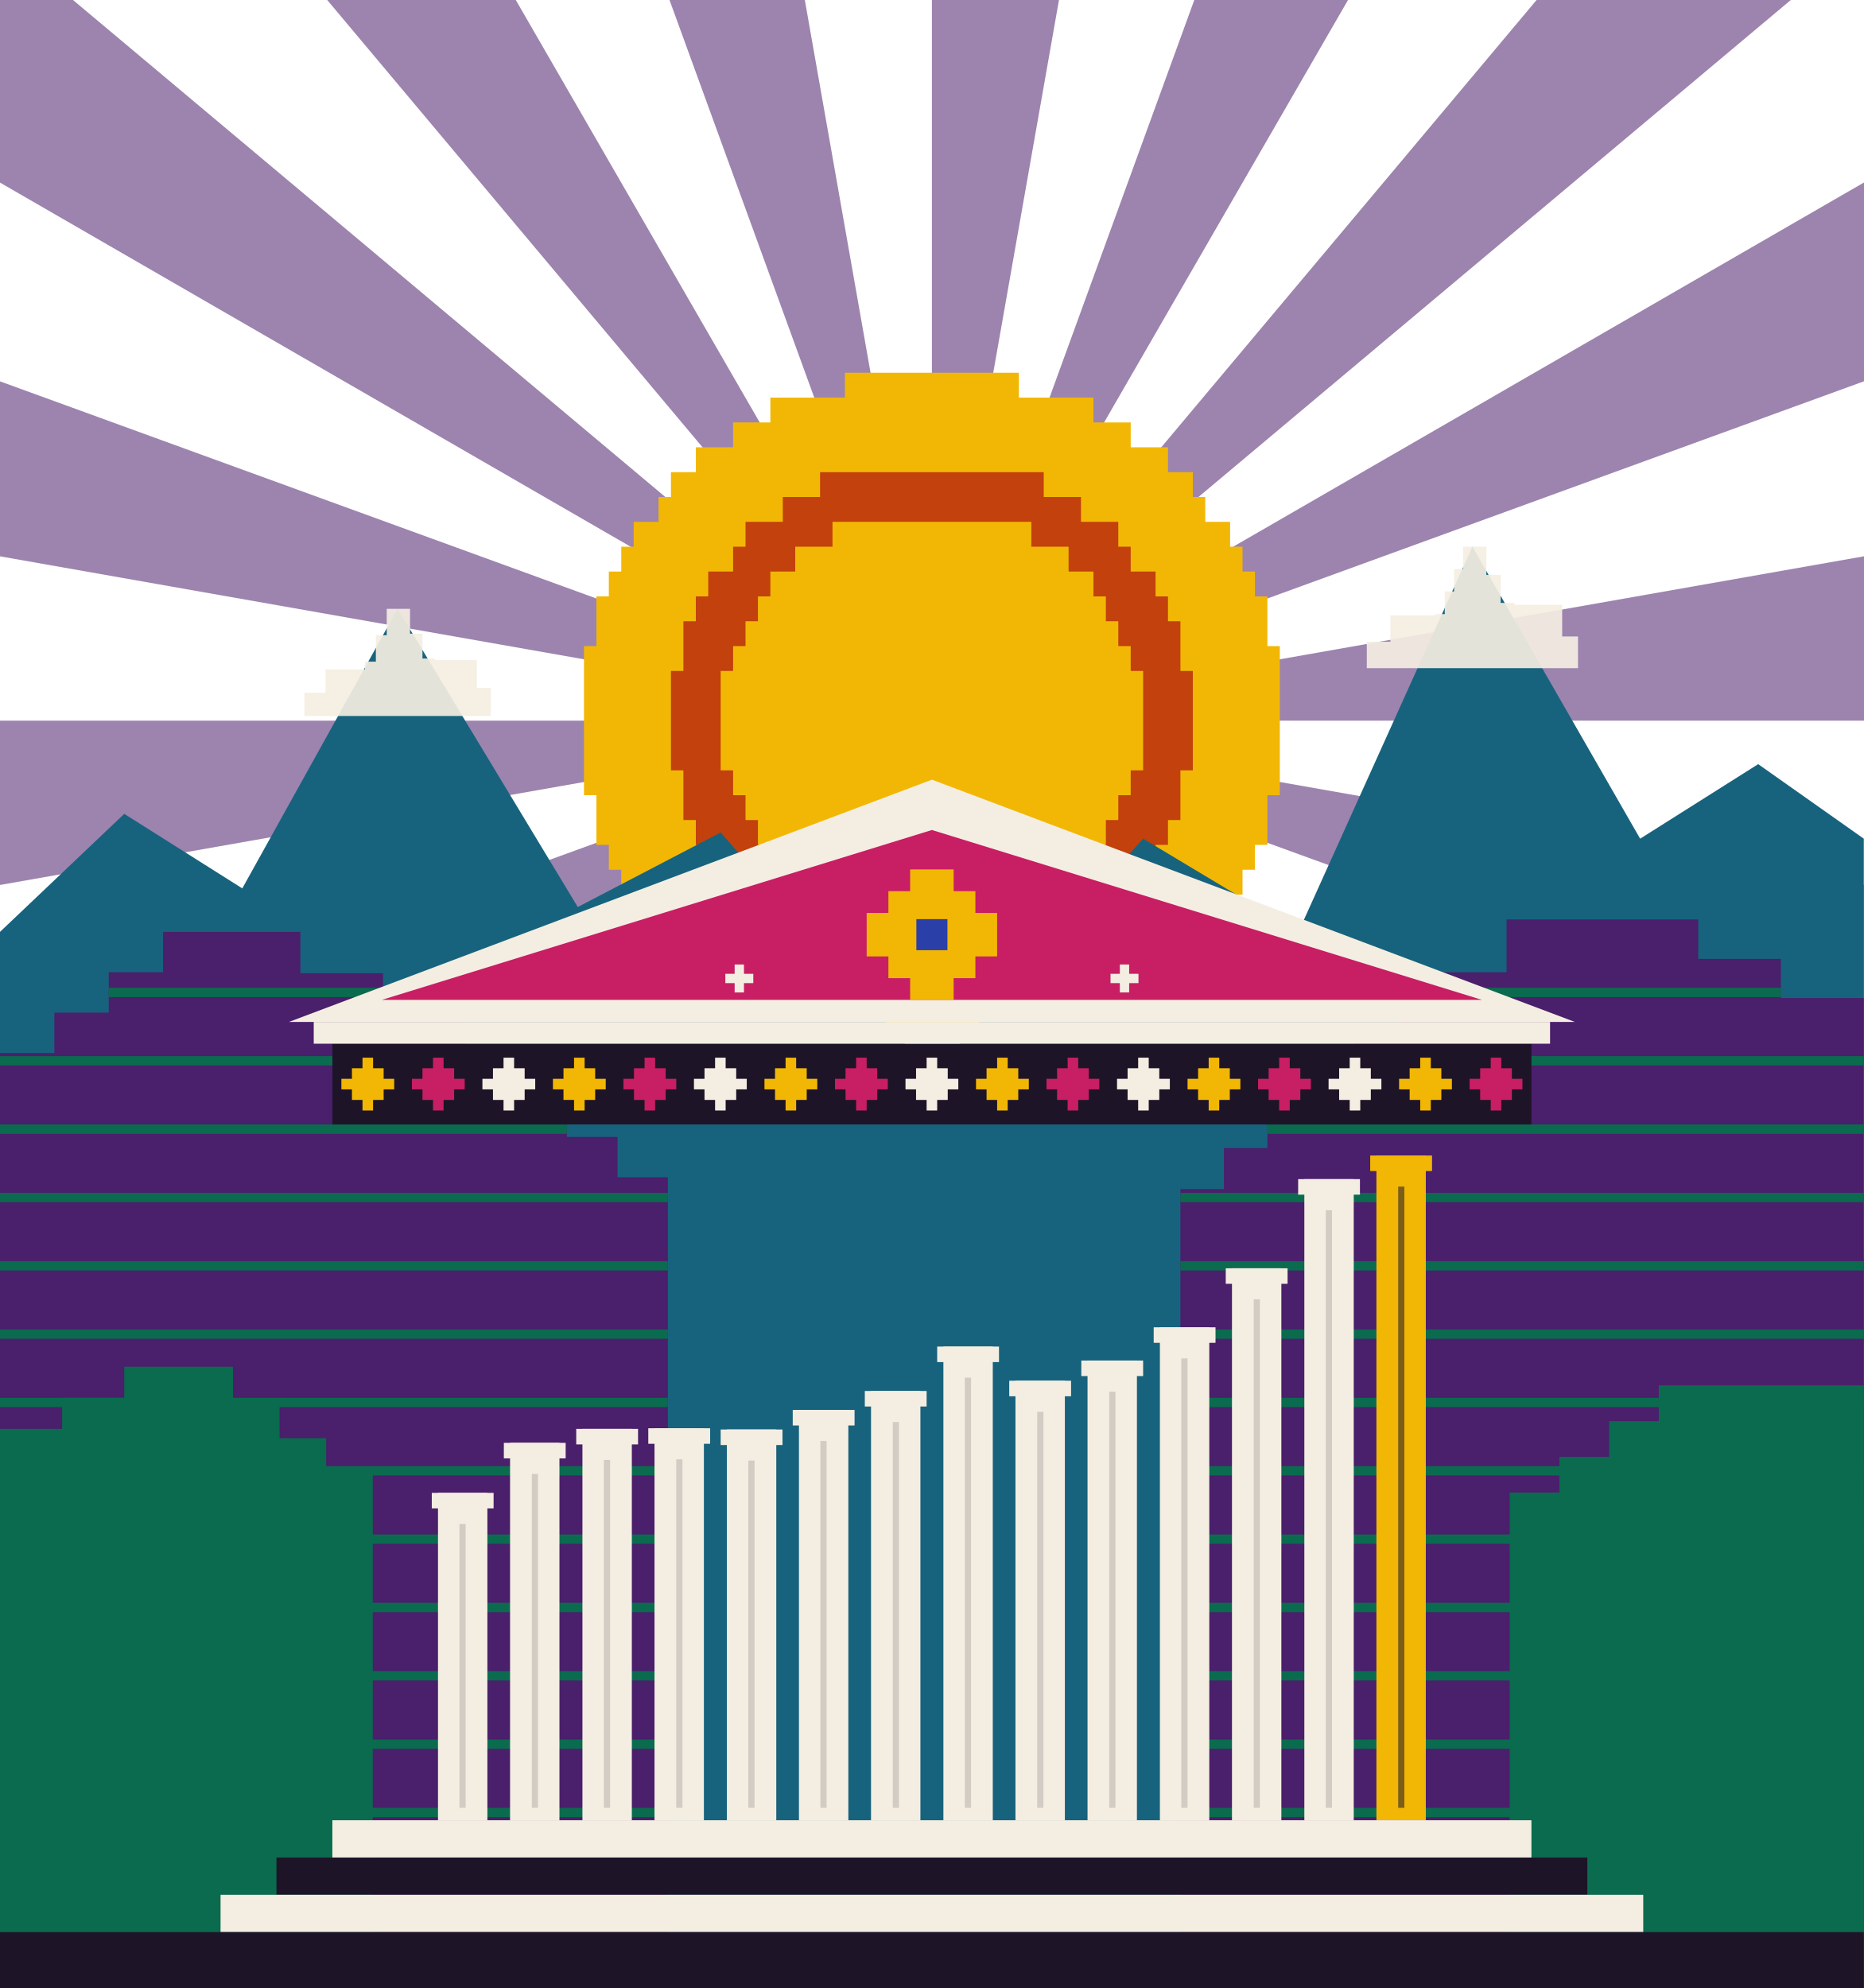
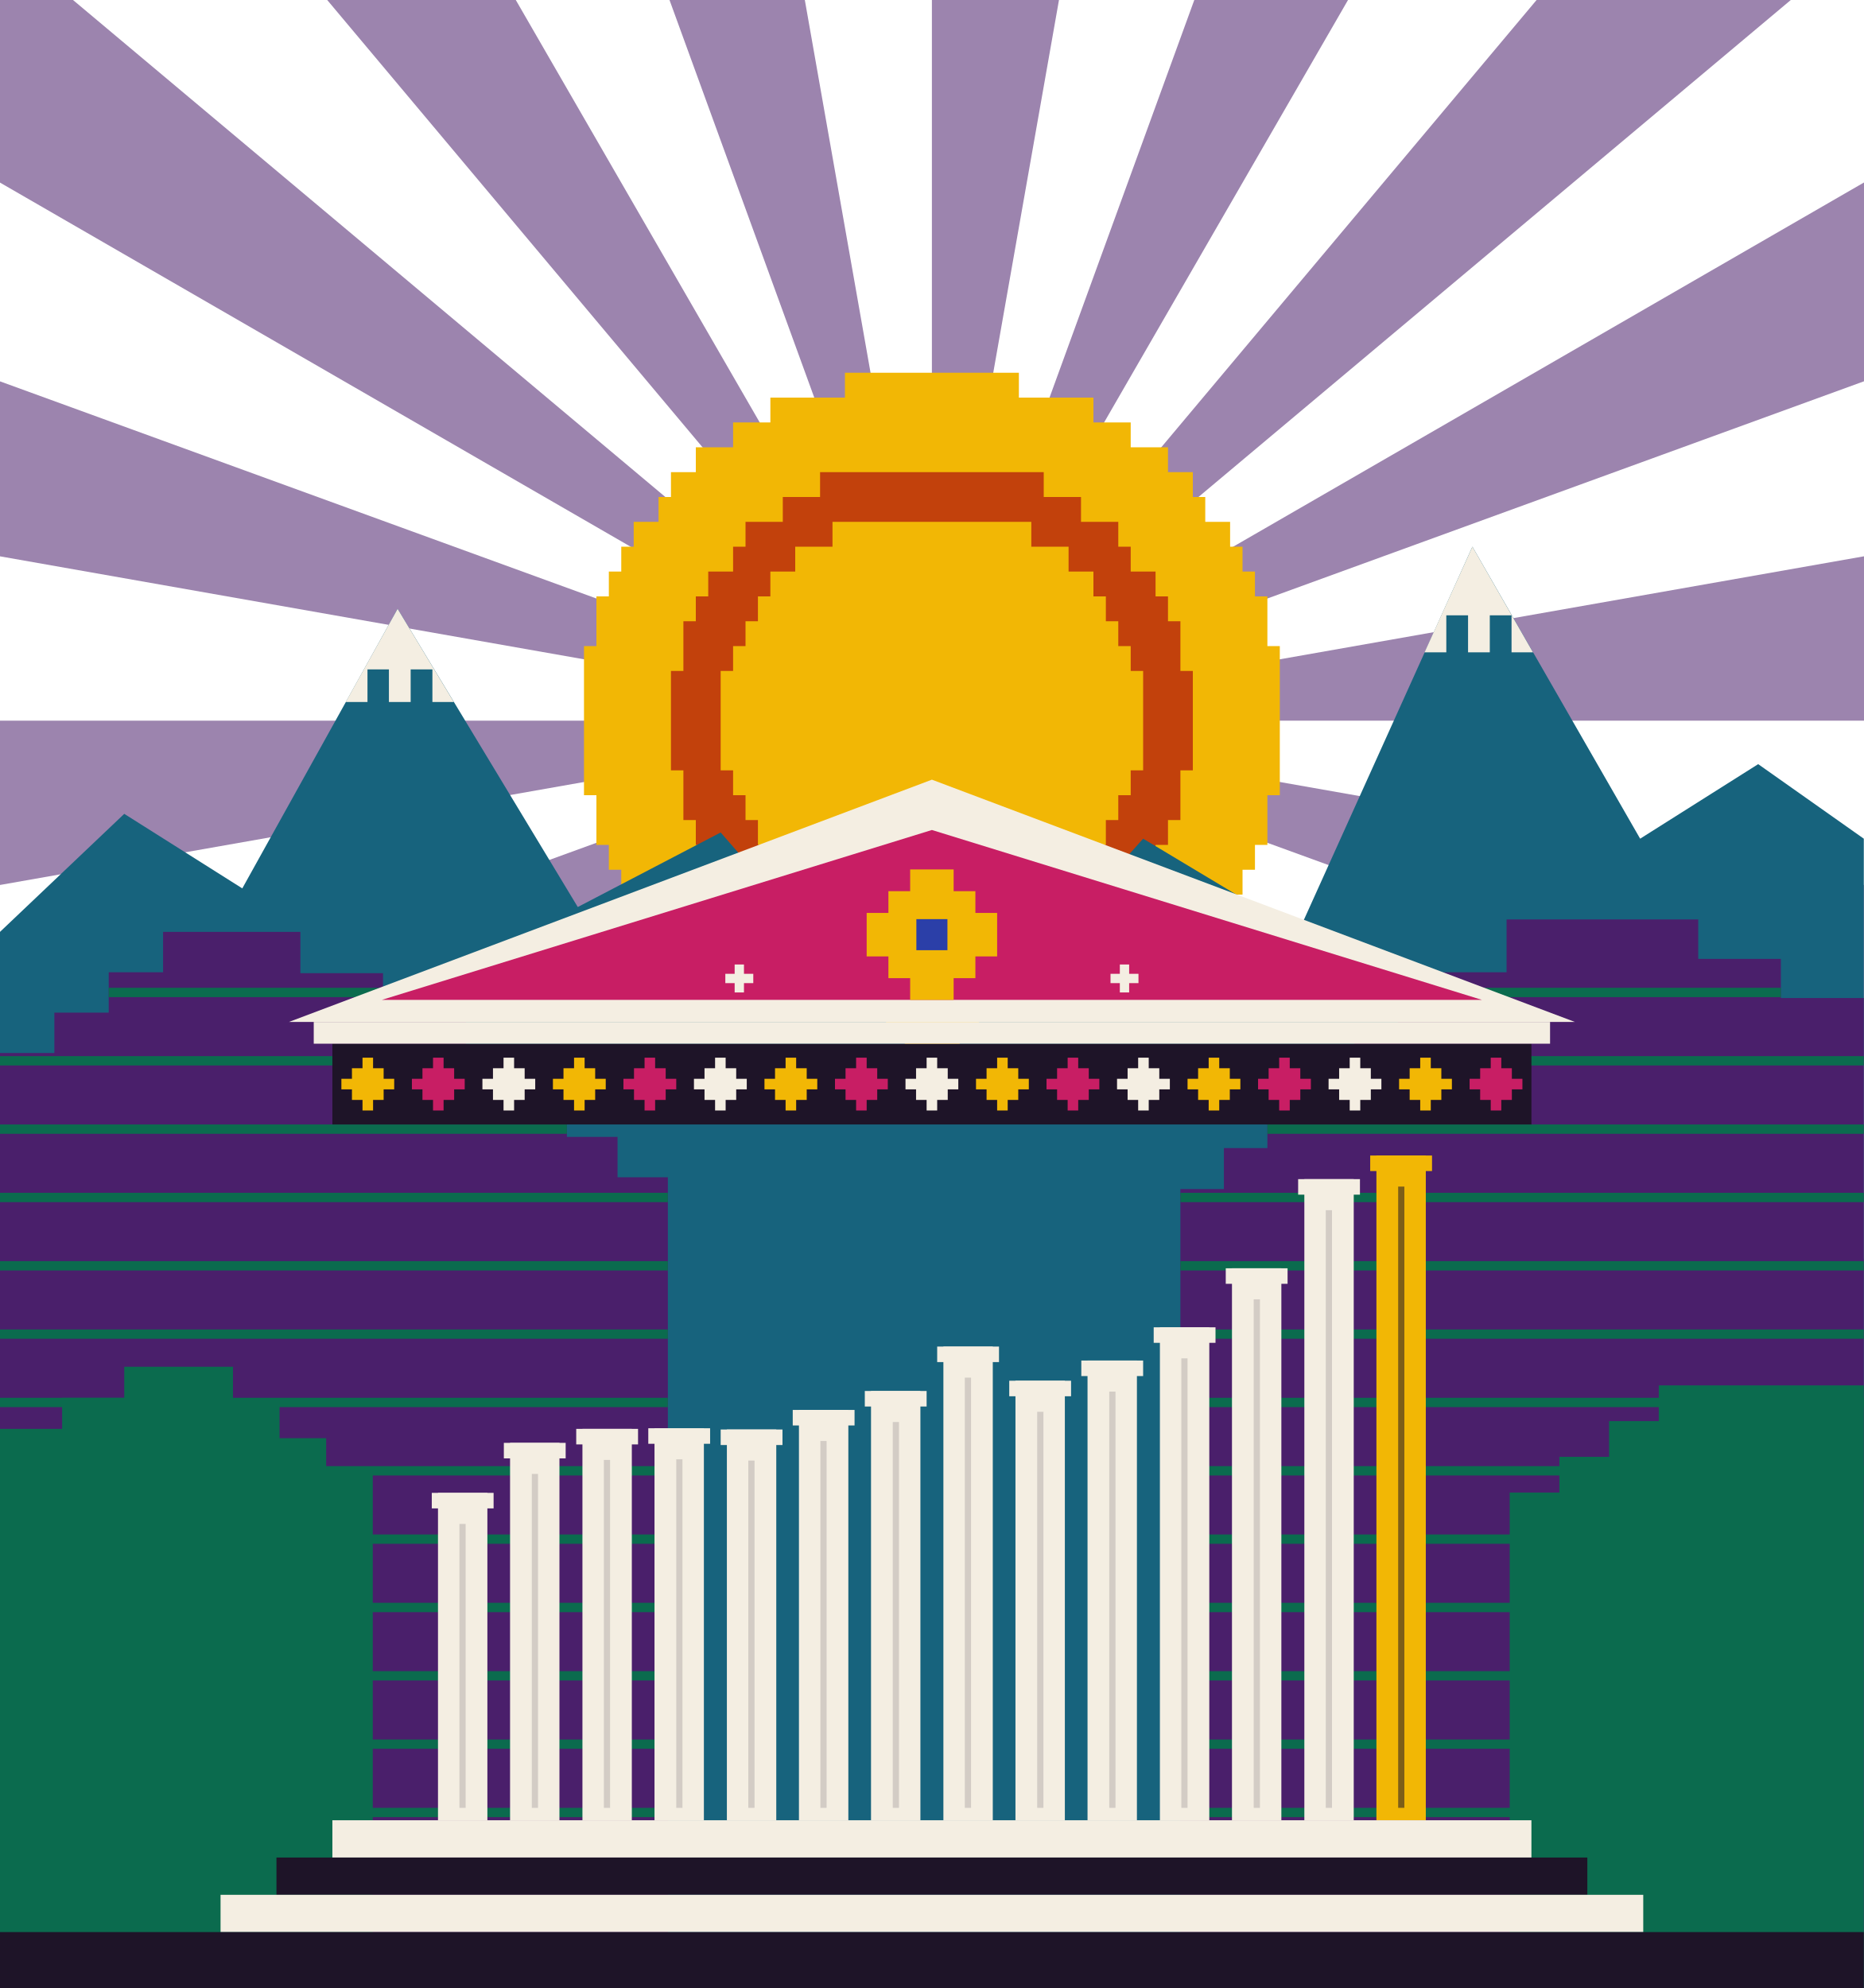
<svg xmlns="http://www.w3.org/2000/svg" viewBox="0 0 600 640" width="600" height="640" aria-hidden="true" focusable="false">
  <style>
@media (prefers-reduced-motion: no-preference) {
  .col { transform-box: fill-box; transform-origin: 50% 100%; animation: crece .9s cubic-bezier(.2,.8,.2,1) both; }
  @keyframes crece { from { transform: scaleY(0); } to { transform: scaleY(1); } }
}
</style>
  <path fill="#4A1F6B" opacity=".55" d="M300 232L300 -288L390.3 -280.1zM300 232L477.9 -256.6L560 -218.3zM300 232L634.2 -166.3L698.3 -102.2zM300 232L750.3 -28L788.6 54.1zM300 232L812.1 141.7L820 232zM300 232L812.1 322.3L788.6 409.9zM300 232L750.3 492L698.3 566.2zM300 232L634.2 630.3L560 682.3zM300 232L477.9 720.6L390.3 744.1zM300 232L300 752L209.7 744.1zM300 232L122.1 720.6L40 682.3zM300 232L-34.2 630.3L-98.3 566.2zM300 232L-150.3 492L-188.6 409.9zM300 232L-212.1 322.3L-220 232zM300 232L-212.1 141.7L-188.6 54.1zM300 232L-150.3 -28L-98.3 -102.2zM300 232L-34.2 -166.3L40 -218.3zM300 232L122.1 -256.6L209.7 -280.1z" />
  <path fill="#F2B705" d="M272 120h56v8h-56zM248 128h104v8h-104zM236 136h128v8h-128zM224 144h152v8h-152zM216 152h168v8h-168zM212 160h176v8h-176zM204 168h192v8h-192zM200 176h200v8h-200zM196 184h208v8h-208zM192 192h216v8h-216zM192 200h216v8h-216zM188 208h224v8h-224zM188 216h224v8h-224zM188 224h224v8h-224zM188 232h224v8h-224zM188 240h224v8h-224zM188 248h224v8h-224zM192 256h216v8h-216zM192 264h216v8h-216zM196 272h208v8h-208zM200 280h200v8h-200zM204 288h192v8h-192zM212 296h176v8h-176zM216 304h168v8h-168zM224 312h152v8h-152zM236 320h128v8h-128zM248 328h104v8h-104zM272 336h56v8h-56z" />
  <path fill="#C2410C" d="M264 152h72v8h-72zM252 160h96v8h-96zM240 168h120v8h-120zM236 176h128v8h-128zM228 184h144v8h-144zM224 192h152v8h-152zM220 200h160v8h-160zM220 208h160v8h-160zM216 216h168v8h-168zM216 224h168v8h-168zM216 232h168v8h-168zM216 240h168v8h-168zM220 248h160v8h-160zM220 256h160v8h-160zM224 264h152v8h-152zM228 272h144v8h-144zM236 280h128v8h-128zM240 288h120v8h-120zM252 296h96v8h-96zM264 304h72v8h-72z" />
  <path fill="#F2B705" d="M268 168h64v8h-64zM256 176h88v8h-88zM248 184h104v8h-104zM244 192h112v8h-112zM240 200h120v8h-120zM236 208h128v8h-128zM232 216h136v8h-136zM232 224h136v8h-136zM232 232h136v8h-136zM232 240h136v8h-136zM236 248h128v8h-128zM240 256h120v8h-120zM244 264h112v8h-112zM248 272h104v8h-104zM256 280h88v8h-88zM268 288h64v8h-64z" />
  <polygon fill="#17637D" points="0,300 40,262 78,286 128,196 186,292 232,268 300,346 368,270 418,300 474,176 528,270 566,246 600,270 600,640 0,640" />
-   <polygon fill="#F4EEE2" points="98,230.5 98,223 104.8,223 104.8,215.5 111.5,215.5 117.5,215.5 117.5,221.5 117.5,213 121,213 121,204.5 124.5,204.5 124.5,196 128,196 132,196 132,204 136,204 136,212 140,212 140,220 140,212.5 149,212.5 153.5,212.5 153.5,221.5 158,221.5 158,230.5" opacity=".92" />
-   <polygon fill="#F4EEE2" points="440,215.1 440,206.6 447.6,206.6 447.6,198.1 455.3,198.1 462.1,198.1 462.1,204.9 462.1,197.7 465.1,197.7 465.1,190.4 468.1,190.4 468.1,183.2 471,183.2 471,176 474,176 478.5,176 478.5,185.1 483.1,185.1 483.1,194.1 487.6,194.1 487.6,203.2 487.6,194.7 497.8,194.7 502.9,194.7 502.9,204.9 508,204.9 508,215.1" opacity=".92" />
+   <polygon fill="#F4EEE2" points="128,196 146.1,226 139.2,226 139.2,215.5 132.2,215.5 132.2,226 125.2,226 125.2,215.5 118.3,215.5 118.3,226 111.3,226 111.3,226" />
+   <polygon fill="#F4EEE2" points="474,176 493.5,210 486.6,210 486.6,198.1 479.6,198.1 479.6,210 472.6,210 472.6,198.1 465.6,198.1 465.6,210 458.6,210 458.6,210" />
  <clipPath id="cm">
    <polygon fill="#000" points="0,352 0,339 17.5,339 17.5,326 35,326 35,313 52.5,313 52.5,300 70,300 96.7,300 96.7,313.3 123.3,313.3 123.3,326.7 150,326.7 150,340 166.2,340 166.2,353 182.5,353 182.5,366 198.8,366 198.8,379 215,379 215,392 215,640 0,640" />
    <polygon fill="#000" points="380,396 380,382.8 394,382.8 394,369.6 408,369.6 408,356.4 422,356.4 422,343.2 436,343.2 436,330 450,330 450,313 485,313 485,296 520,296 546.7,296 546.7,308.7 573.3,308.7 573.3,321.3 600,321.3 600,334 600,640 380,640" />
  </clipPath>
  <polygon fill="#4A1F6B" points="0,352 0,339 17.5,339 17.5,326 35,326 35,313 52.5,313 52.5,300 70,300 96.7,300 96.7,313.3 123.3,313.3 123.3,326.7 150,326.7 150,340 166.2,340 166.2,353 182.5,353 182.5,366 198.8,366 198.8,379 215,379 215,392 215,640 0,640" />
  <polygon fill="#4A1F6B" points="380,396 380,382.8 394,382.8 394,369.6 408,369.6 408,356.4 422,356.4 422,343.2 436,343.2 436,330 450,330 450,313 485,313 485,296 520,296 546.7,296 546.7,308.7 573.3,308.7 573.3,321.3 600,321.3 600,334 600,640 380,640" />
  <g clip-path="url(#cm)">
    <rect x="0" y="318" width="600" height="3" fill="#0B6B4E" />
    <rect x="0" y="340" width="600" height="3" fill="#0B6B4E" />
    <rect x="0" y="362" width="600" height="3" fill="#0B6B4E" />
    <rect x="0" y="384" width="600" height="3" fill="#0B6B4E" />
    <rect x="0" y="406" width="600" height="3" fill="#0B6B4E" />
    <rect x="0" y="428" width="600" height="3" fill="#0B6B4E" />
    <rect x="0" y="450" width="600" height="3" fill="#0B6B4E" />
    <rect x="0" y="472" width="600" height="3" fill="#0B6B4E" />
    <rect x="0" y="494" width="600" height="3" fill="#0B6B4E" />
    <rect x="0" y="516" width="600" height="3" fill="#0B6B4E" />
    <rect x="0" y="538" width="600" height="3" fill="#0B6B4E" />
    <rect x="0" y="560" width="600" height="3" fill="#0B6B4E" />
    <rect x="0" y="582" width="600" height="3" fill="#0B6B4E" />
  </g>
  <polygon fill="#0B6B4E" points="0,470 0,460 20,460 20,450 40,450 40,440 60,440 75,440 75,451.5 90,451.5 90,463 105,463 105,474.5 120,474.5 120,486 120,640 0,640" />
  <polygon fill="#0B6B4E" points="486,492 486,480.5 502,480.5 502,469 518,469 518,457.5 534,457.5 534,446 550,446 600,446 600,462 600,640 486,640" />
  <g class="cols">
    <g class="col" style="animation-delay:0ms">
      <rect x="141" y="480.6" width="15.9" height="105.4" fill="#F4EEE2" />
      <rect x="147.9" y="490.6" width="2" height="91.4" fill="#1E1428" opacity="0.16" />
      <rect x="139" y="480.6" width="19.9" height="5" fill="#F4EEE2" />
    </g>
    <g class="col" style="animation-delay:45ms">
      <rect x="164.2" y="464.5" width="15.9" height="121.5" fill="#F4EEE2" />
      <rect x="171.2" y="474.5" width="2" height="107.5" fill="#1E1428" opacity="0.16" />
      <rect x="162.2" y="464.5" width="19.9" height="5" fill="#F4EEE2" />
    </g>
    <g class="col" style="animation-delay:90ms">
      <rect x="187.5" y="460" width="15.9" height="126" fill="#F4EEE2" />
      <rect x="194.4" y="470" width="2" height="112" fill="#1E1428" opacity="0.16" />
      <rect x="185.5" y="460" width="19.9" height="5" fill="#F4EEE2" />
    </g>
    <g class="col" style="animation-delay:135ms">
      <rect x="210.7" y="459.8" width="15.9" height="126.2" fill="#F4EEE2" />
      <rect x="217.7" y="469.8" width="2" height="112.2" fill="#1E1428" opacity="0.16" />
      <rect x="208.7" y="459.8" width="19.9" height="5" fill="#F4EEE2" />
    </g>
    <g class="col" style="animation-delay:180ms">
      <rect x="234" y="460.2" width="15.9" height="125.8" fill="#F4EEE2" />
      <rect x="240.9" y="470.2" width="2" height="111.8" fill="#1E1428" opacity="0.16" />
      <rect x="232" y="460.2" width="19.9" height="5" fill="#F4EEE2" />
    </g>
    <g class="col" style="animation-delay:225ms">
      <rect x="257.2" y="453.9" width="15.9" height="132.1" fill="#F4EEE2" />
      <rect x="264.1" y="463.9" width="2" height="118.1" fill="#1E1428" opacity="0.16" />
      <rect x="255.2" y="453.9" width="19.9" height="5" fill="#F4EEE2" />
    </g>
    <g class="col" style="animation-delay:270ms">
      <rect x="280.4" y="447.8" width="15.9" height="138.2" fill="#F4EEE2" />
      <rect x="287.4" y="457.8" width="2" height="124.2" fill="#1E1428" opacity="0.16" />
      <rect x="278.4" y="447.8" width="19.9" height="5" fill="#F4EEE2" />
    </g>
    <g class="col" style="animation-delay:315ms">
      <rect x="303.7" y="433.5" width="15.9" height="152.5" fill="#F4EEE2" />
      <rect x="310.6" y="443.5" width="2" height="138.5" fill="#1E1428" opacity="0.16" />
      <rect x="301.7" y="433.5" width="19.9" height="5" fill="#F4EEE2" />
    </g>
    <g class="col" style="animation-delay:360ms">
      <rect x="326.9" y="444.5" width="15.9" height="141.5" fill="#F4EEE2" />
      <rect x="333.9" y="454.5" width="2" height="127.5" fill="#1E1428" opacity="0.16" />
      <rect x="324.9" y="444.5" width="19.9" height="5" fill="#F4EEE2" />
    </g>
    <g class="col" style="animation-delay:405ms">
      <rect x="350.1" y="438" width="15.9" height="148" fill="#F4EEE2" />
      <rect x="357.1" y="448" width="2" height="134" fill="#1E1428" opacity="0.16" />
      <rect x="348.1" y="438" width="19.9" height="5" fill="#F4EEE2" />
    </g>
    <g class="col" style="animation-delay:450ms">
      <rect x="373.4" y="427.3" width="15.9" height="158.7" fill="#F4EEE2" />
      <rect x="380.3" y="437.3" width="2" height="144.7" fill="#1E1428" opacity="0.16" />
      <rect x="371.4" y="427.3" width="19.9" height="5" fill="#F4EEE2" />
    </g>
    <g class="col" style="animation-delay:495ms">
      <rect x="396.6" y="408.3" width="15.9" height="177.7" fill="#F4EEE2" />
      <rect x="403.6" y="418.3" width="2" height="163.7" fill="#1E1428" opacity="0.16" />
      <rect x="394.6" y="408.3" width="19.9" height="5" fill="#F4EEE2" />
    </g>
    <g class="col" style="animation-delay:540ms">
      <rect x="419.9" y="379.6" width="15.9" height="206.4" fill="#F4EEE2" />
      <rect x="426.8" y="389.6" width="2" height="192.4" fill="#1E1428" opacity="0.16" />
      <rect x="417.9" y="379.6" width="19.9" height="5" fill="#F4EEE2" />
    </g>
    <g class="col" style="animation-delay:585ms">
      <rect x="443.1" y="372" width="15.9" height="214" fill="#F2B705" />
      <rect x="450.1" y="382" width="2" height="200" fill="#1E1428" opacity="0.55" />
      <rect x="441.1" y="372" width="19.9" height="5" fill="#F2B705" />
    </g>
  </g>
  <rect x="107" y="336" width="386" height="26" fill="#1E1428" />
  <path fill="#F2B705" d="M116.7 340.5h3.4v3.4h-3.4zM113.3 343.9h10.2v3.4h-10.2zM109.9 347.3h17v3.4h-17zM113.3 350.7h10.2v3.4h-10.2zM116.7 354.1h3.4v3.4h-3.4z" />
  <path fill="#C81E64" d="M139.4 340.5h3.4v3.4h-3.4zM136 343.9h10.2v3.4h-10.2zM132.6 347.3h17v3.4h-17zM136 350.7h10.2v3.4h-10.2zM139.4 354.1h3.4v3.4h-3.4z" />
  <path fill="#F4EEE2" d="M162.1 340.5h3.4v3.4h-3.4zM158.7 343.9h10.2v3.4h-10.2zM155.3 347.3h17v3.4h-17zM158.7 350.7h10.2v3.4h-10.2zM162.1 354.1h3.4v3.4h-3.4z" />
  <path fill="#F2B705" d="M184.8 340.5h3.4v3.4h-3.4zM181.4 343.9h10.2v3.4h-10.2zM178 347.3h17v3.4h-17zM181.4 350.7h10.2v3.4h-10.2zM184.8 354.1h3.4v3.4h-3.4z" />
  <path fill="#C81E64" d="M207.5 340.5h3.4v3.4h-3.4zM204.1 343.9h10.2v3.4h-10.2zM200.7 347.3h17v3.4h-17zM204.1 350.7h10.2v3.4h-10.2zM207.5 354.1h3.4v3.4h-3.4z" />
  <path fill="#F4EEE2" d="M230.2 340.5h3.4v3.4h-3.4zM226.8 343.9h10.2v3.4h-10.2zM223.4 347.3h17v3.4h-17zM226.8 350.7h10.2v3.4h-10.2zM230.2 354.1h3.4v3.4h-3.4z" />
  <path fill="#F2B705" d="M252.9 340.5h3.4v3.4h-3.4zM249.5 343.9h10.2v3.4h-10.2zM246.1 347.3h17v3.4h-17zM249.5 350.7h10.2v3.4h-10.2zM252.9 354.1h3.4v3.4h-3.4z" />
  <path fill="#C81E64" d="M275.6 340.5h3.4v3.4h-3.4zM272.2 343.9h10.2v3.4h-10.2zM268.8 347.3h17v3.4h-17zM272.2 350.7h10.2v3.4h-10.2zM275.6 354.1h3.4v3.4h-3.4z" />
  <path fill="#F4EEE2" d="M298.3 340.5h3.4v3.4h-3.4zM294.9 343.9h10.2v3.4h-10.2zM291.5 347.3h17v3.4h-17zM294.9 350.7h10.2v3.4h-10.2zM298.3 354.1h3.4v3.4h-3.4z" />
  <path fill="#F2B705" d="M321 340.5h3.4v3.4h-3.4zM317.6 343.9h10.2v3.4h-10.2zM314.2 347.3h17v3.4h-17zM317.6 350.7h10.2v3.4h-10.2zM321 354.1h3.4v3.4h-3.4z" />
  <path fill="#C81E64" d="M343.7 340.5h3.4v3.4h-3.4zM340.3 343.9h10.2v3.4h-10.2zM336.9 347.3h17v3.4h-17zM340.3 350.7h10.2v3.4h-10.2zM343.7 354.1h3.4v3.4h-3.4z" />
  <path fill="#F4EEE2" d="M366.4 340.5h3.4v3.4h-3.4zM363 343.9h10.2v3.4h-10.2zM359.6 347.3h17v3.4h-17zM363 350.7h10.2v3.4h-10.2zM366.4 354.1h3.4v3.4h-3.4z" />
  <path fill="#F2B705" d="M389.1 340.5h3.4v3.4h-3.4zM385.7 343.9h10.2v3.4h-10.2zM382.3 347.3h17v3.4h-17zM385.7 350.7h10.2v3.4h-10.2zM389.1 354.1h3.4v3.4h-3.4z" />
  <path fill="#C81E64" d="M411.8 340.5h3.4v3.4h-3.4zM408.4 343.9h10.2v3.4h-10.2zM405 347.3h17v3.4h-17zM408.4 350.7h10.2v3.4h-10.2zM411.8 354.1h3.4v3.4h-3.4z" />
  <path fill="#F4EEE2" d="M434.5 340.5h3.4v3.4h-3.4zM431.1 343.9h10.2v3.4h-10.2zM427.7 347.3h17v3.4h-17zM431.1 350.7h10.2v3.4h-10.2zM434.5 354.1h3.4v3.4h-3.4z" />
  <path fill="#F2B705" d="M457.2 340.5h3.4v3.4h-3.4zM453.8 343.9h10.2v3.4h-10.2zM450.4 347.3h17v3.4h-17zM453.8 350.7h10.2v3.4h-10.2zM457.2 354.1h3.4v3.4h-3.4z" />
  <path fill="#C81E64" d="M479.9 340.5h3.4v3.4h-3.4zM476.5 343.9h10.2v3.4h-10.2zM473.1 347.3h17v3.4h-17zM476.5 350.7h10.2v3.4h-10.2zM479.9 354.1h3.4v3.4h-3.4z" />
  <rect x="101" y="329" width="398" height="7" fill="#F4EEE2" />
  <polygon fill="#F4EEE2" points="93,329 300,251 507,329" />
  <polygon fill="#C81E64" points="122.9,321.9 300,267.2 477.1,321.9" />
  <polygon fill="#F2B705" points="293,279.9 307,279.9 307,286.9 314,286.9 314,293.9 321,293.9 321,307.9 314,307.9 314,314.9 307,314.9 307,321.9 293,321.9 293,314.9 286,314.9 286,307.9 279,307.9 279,293.9 286,293.9 286,286.9 293,286.9" />
  <rect x="295" y="295.9" width="10" height="10" fill="#2B3FA8" />
  <path fill="#F4EEE2" d="M236.5 310.5h3v3h-3zM233.5 313.5h9v3h-9zM236.5 316.5h3v3h-3z" />
  <path fill="#F4EEE2" d="M360.5 310.5h3v3h-3zM357.5 313.5h9v3h-9zM360.5 316.5h3v3h-3z" />
  <rect x="107" y="586" width="386" height="12" fill="#F4EEE2" />
  <rect x="89" y="598" width="422" height="12" fill="#1E1428" />
  <rect x="71" y="610" width="458" height="12" fill="#F4EEE2" />
  <rect x="0" y="622" width="600" height="18" fill="#1E1428" />
</svg>
